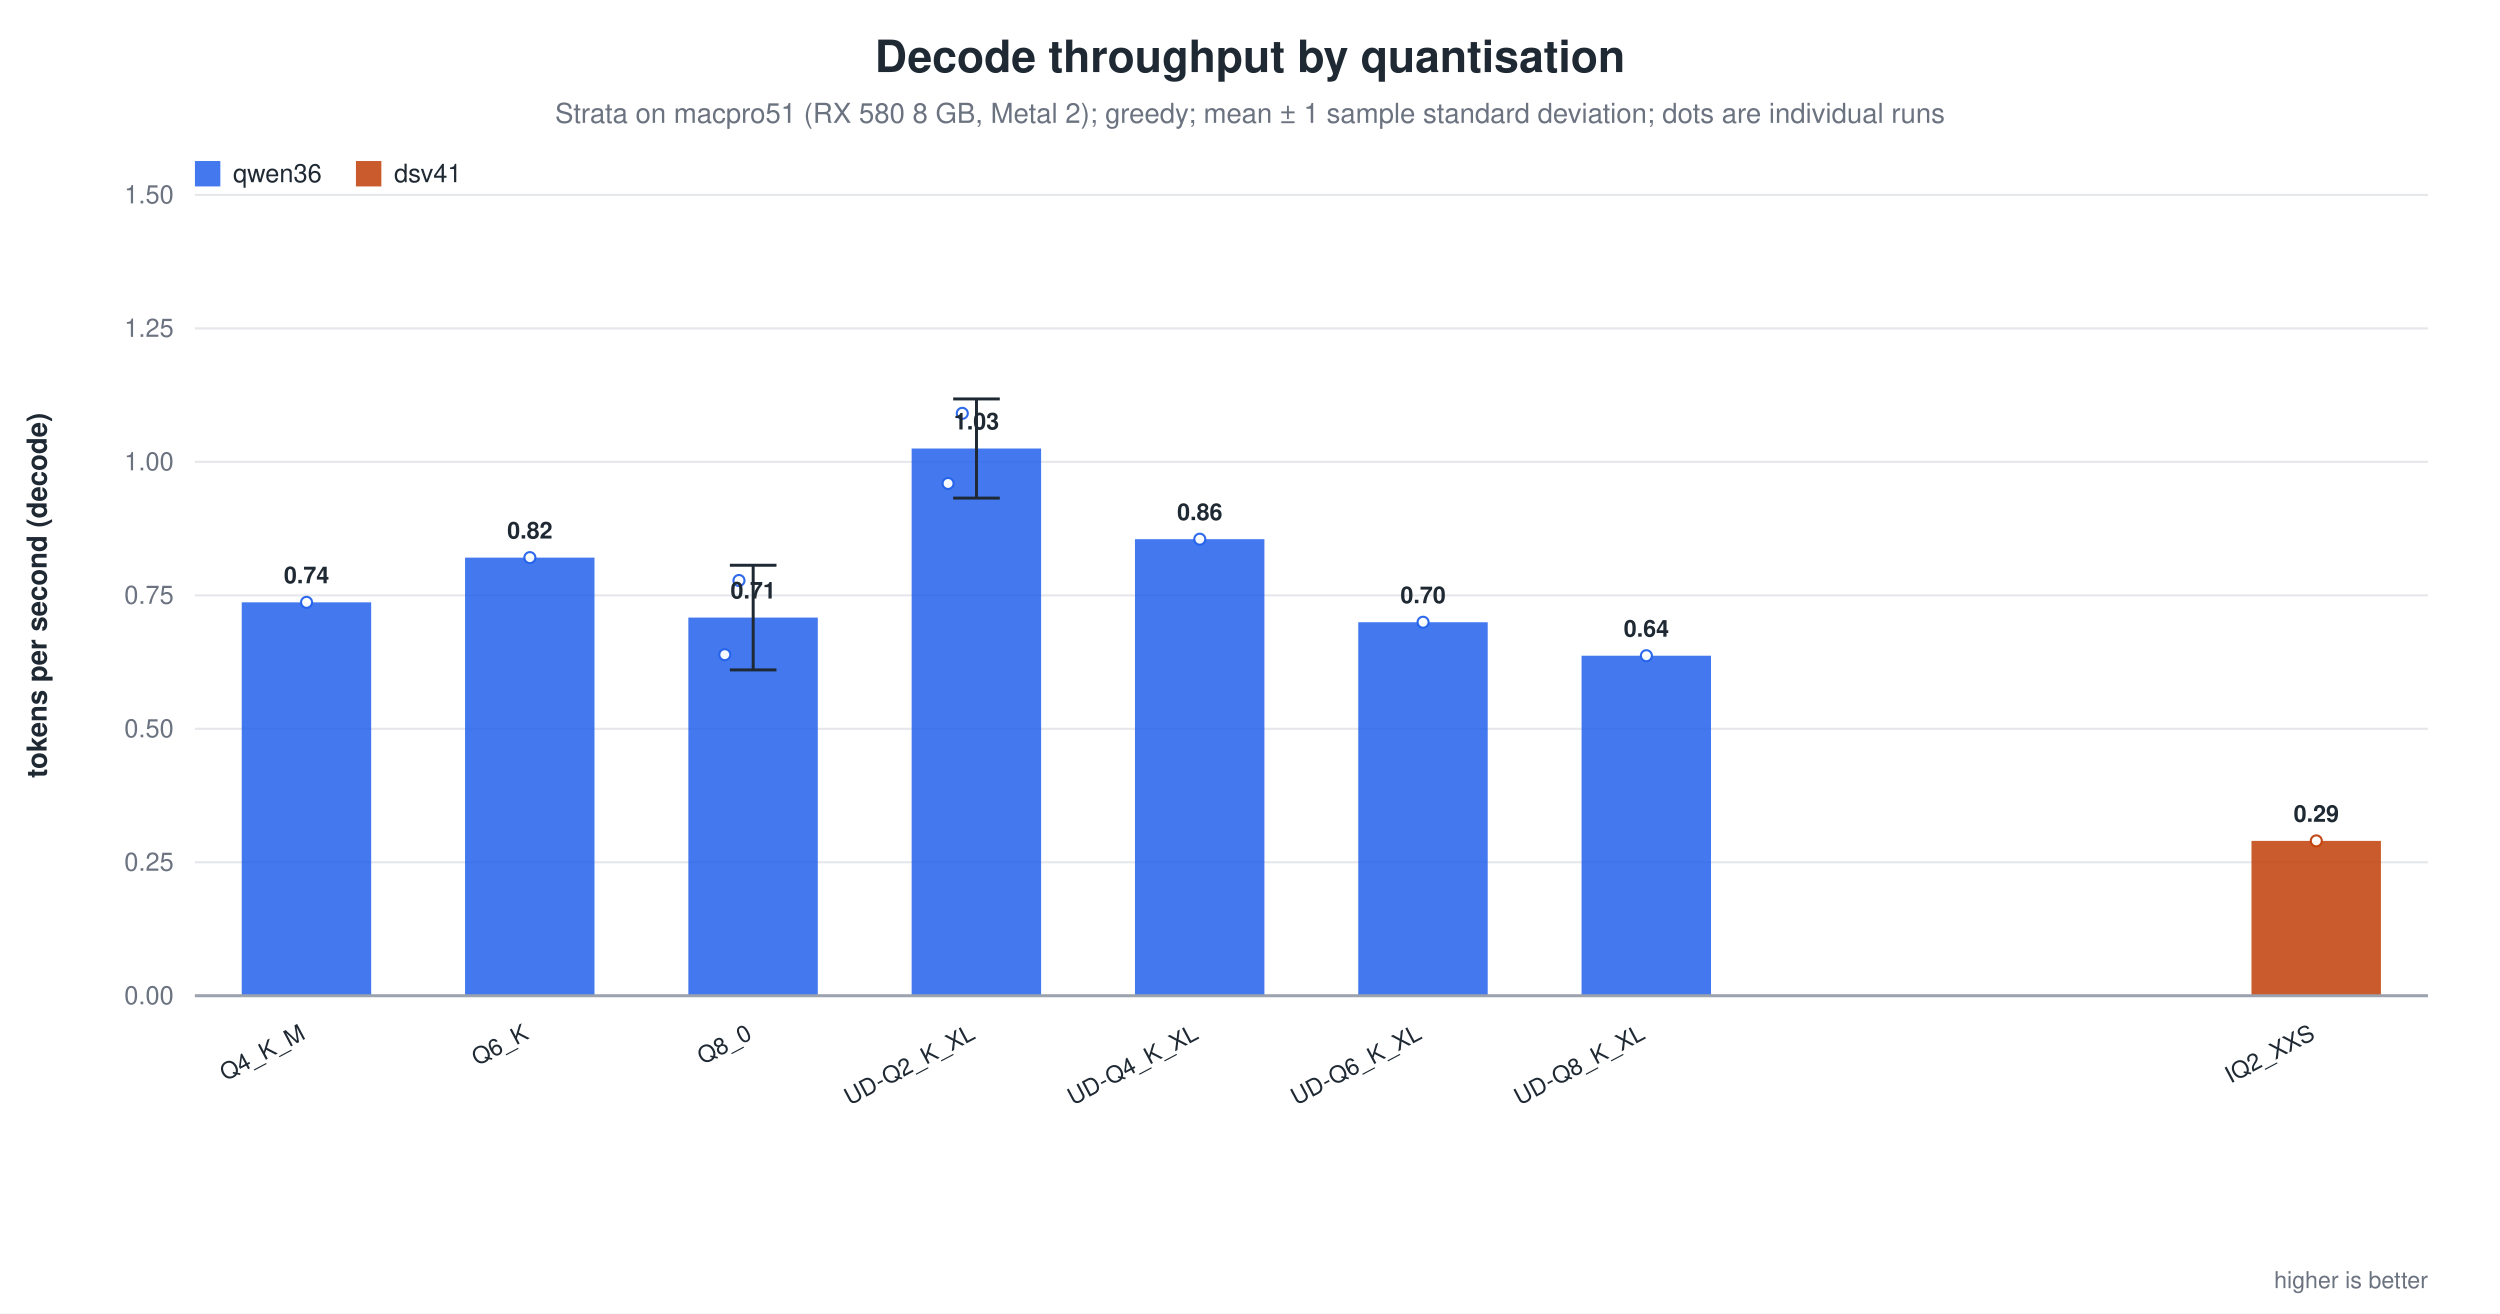
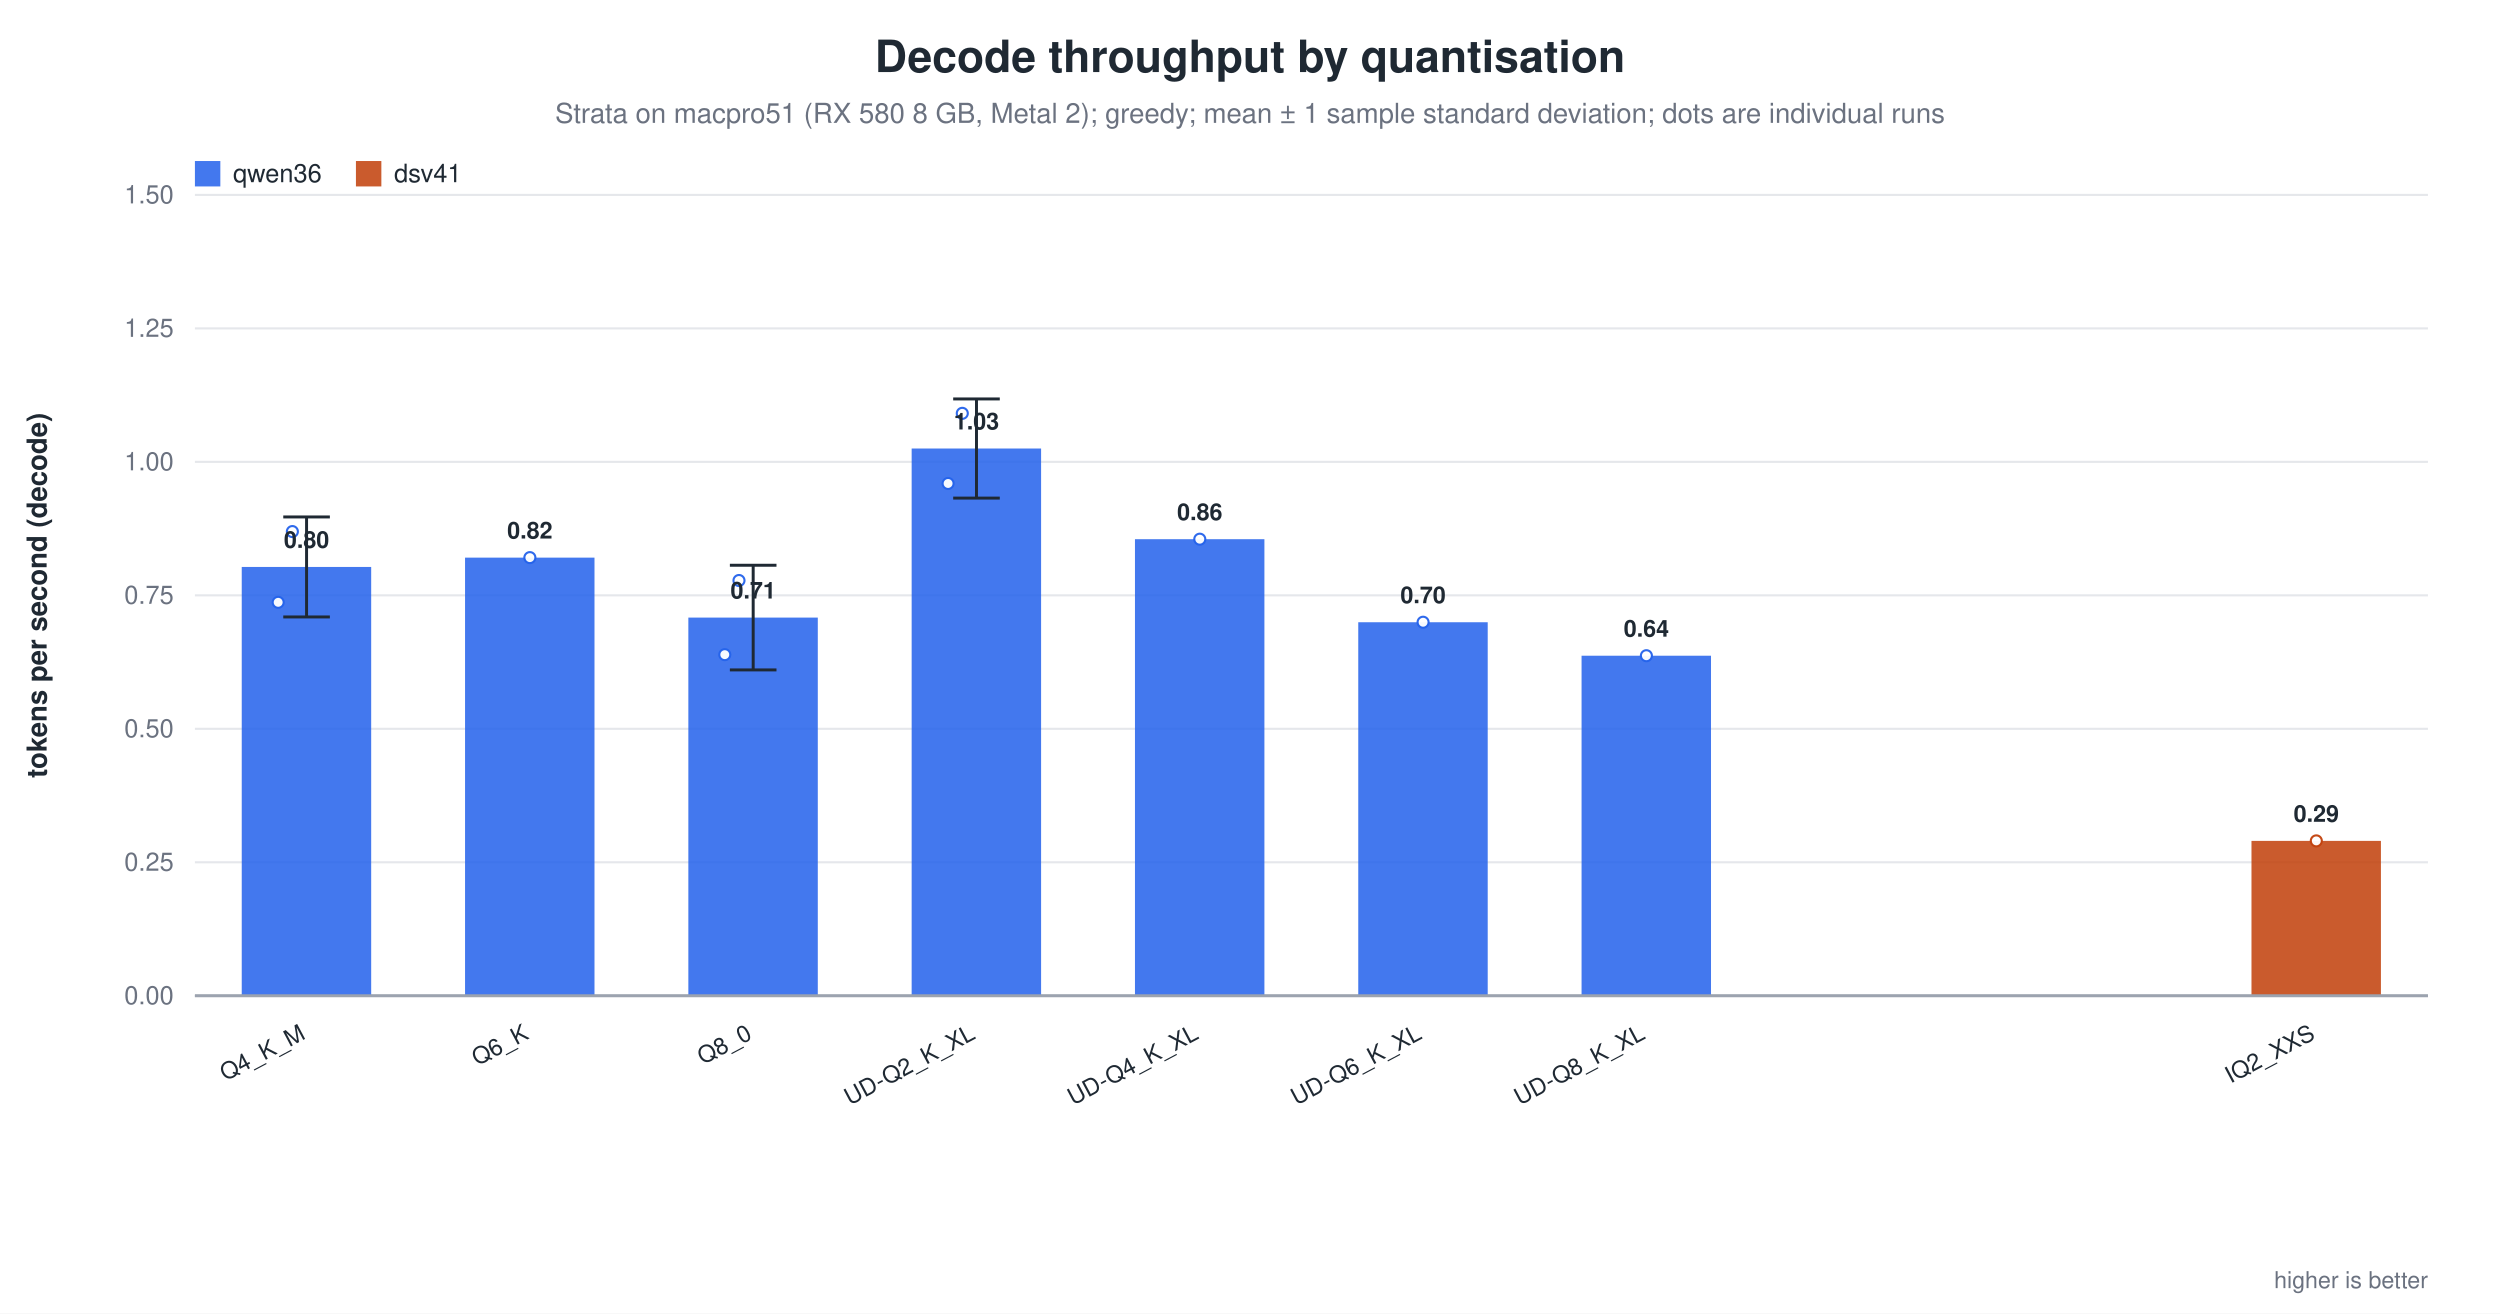
<svg xmlns="http://www.w3.org/2000/svg" width="1180" height="620" viewBox="0 0 1180 620" role="img" aria-label="Decode throughput by quantisation">
  <rect width="1180" height="620" fill="white" />
  <text x="590.0" y="34" text-anchor="middle" font-family="Helvetica, Arial, sans-serif" font-size="21" font-weight="600" fill="#1f2933">Decode throughput by quantisation</text>
  <text x="590.0" y="58" text-anchor="middle" font-family="Helvetica, Arial, sans-serif" font-size="13" fill="#6b7280">Strata on macpro51 (RX 580 8 GB, Metal 2); greedy; mean ± 1 sample standard deviation; dots are individual runs</text>
  <line x1="92.0" y1="470.0" x2="1146.0" y2="470.0" stroke="#9ca3af" stroke-width="1.0" />
  <text x="82.0" y="474.0" text-anchor="end" font-family="Helvetica, Arial, sans-serif" font-size="12" fill="#6b7280" font-weight="400">0.00</text>
  <line x1="92.0" y1="407.0" x2="1146.0" y2="407.0" stroke="#e5e7eb" stroke-width="1.0" />
  <text x="82.0" y="411.0" text-anchor="end" font-family="Helvetica, Arial, sans-serif" font-size="12" fill="#6b7280" font-weight="400">0.25</text>
  <line x1="92.0" y1="344.0" x2="1146.0" y2="344.0" stroke="#e5e7eb" stroke-width="1.0" />
  <text x="82.0" y="348.0" text-anchor="end" font-family="Helvetica, Arial, sans-serif" font-size="12" fill="#6b7280" font-weight="400">0.50</text>
  <line x1="92.0" y1="281.0" x2="1146.0" y2="281.0" stroke="#e5e7eb" stroke-width="1.0" />
  <text x="82.0" y="285.0" text-anchor="end" font-family="Helvetica, Arial, sans-serif" font-size="12" fill="#6b7280" font-weight="400">0.75</text>
  <line x1="92.0" y1="218.0" x2="1146.0" y2="218.0" stroke="#e5e7eb" stroke-width="1.0" />
  <text x="82.0" y="222.0" text-anchor="end" font-family="Helvetica, Arial, sans-serif" font-size="12" fill="#6b7280" font-weight="400">1.00</text>
  <line x1="92.0" y1="155.0" x2="1146.0" y2="155.0" stroke="#e5e7eb" stroke-width="1.0" />
  <text x="82.0" y="159.0" text-anchor="end" font-family="Helvetica, Arial, sans-serif" font-size="12" fill="#6b7280" font-weight="400">1.25</text>
  <line x1="92.0" y1="92.0" x2="1146.0" y2="92.0" stroke="#e5e7eb" stroke-width="1.0" />
  <text x="82.0" y="96.0" text-anchor="end" font-family="Helvetica, Arial, sans-serif" font-size="12" fill="#6b7280" font-weight="400">1.50</text>
  <text x="22.0" y="281.0" text-anchor="middle" font-family="Helvetica, Arial, sans-serif" font-size="13" fill="#1f2933" font-weight="600" transform="rotate(-90.0 22.0 281.0)">tokens per second (decode)</text>
-   <rect x="114.1" y="284.3" width="61.1" height="185.7" fill="#2563eb" opacity="0.86" />
-   <circle cx="144.7" cy="284.3" r="2.6" fill="white" stroke="#2563eb" stroke-width="1.0" opacity="0.95" />
-   <text x="144.7" y="275.3" text-anchor="middle" font-family="Helvetica, Arial, sans-serif" font-size="11" fill="#1f2933" font-weight="600">0.74</text>
+   <rect x="114.1" y="267.6" width="61.1" height="202.4" fill="#2563eb" opacity="0.86" />
+   <line x1="144.7" y1="244.0" x2="144.7" y2="291.2" stroke="#1f2933" stroke-width="1.4" />
+   <line x1="133.7" y1="244.0" x2="155.7" y2="244.0" stroke="#1f2933" stroke-width="1.4" />
+   <line x1="133.7" y1="291.2" x2="155.7" y2="291.2" stroke="#1f2933" stroke-width="1.4" />
+   <circle cx="131.3" cy="284.3" r="2.6" fill="white" stroke="#2563eb" stroke-width="1.0" opacity="0.95" />
+   <circle cx="138.0" cy="250.9" r="2.6" fill="white" stroke="#2563eb" stroke-width="1.0" opacity="0.95" />
+   <text x="144.7" y="258.6" text-anchor="middle" font-family="Helvetica, Arial, sans-serif" font-size="11" fill="#1f2933" font-weight="600">0.80</text>
  <text x="144.7" y="490.0" text-anchor="end" font-family="Helvetica, Arial, sans-serif" font-size="11" fill="#1f2933" font-weight="500" transform="rotate(-28.0 144.7 490.0)">Q4_K_M</text>
  <rect x="219.5" y="263.2" width="61.1" height="206.8" fill="#2563eb" opacity="0.86" />
  <circle cx="250.1" cy="263.2" r="2.6" fill="white" stroke="#2563eb" stroke-width="1.0" opacity="0.95" />
  <text x="250.1" y="254.2" text-anchor="middle" font-family="Helvetica, Arial, sans-serif" font-size="11" fill="#1f2933" font-weight="600">0.82</text>
  <text x="250.1" y="490.0" text-anchor="end" font-family="Helvetica, Arial, sans-serif" font-size="11" fill="#1f2933" font-weight="500" transform="rotate(-28.0 250.1 490.0)">Q6_K</text>
  <rect x="324.9" y="291.5" width="61.1" height="178.5" fill="#2563eb" opacity="0.86" />
  <line x1="355.5" y1="266.8" x2="355.5" y2="316.2" stroke="#1f2933" stroke-width="1.4" />
  <line x1="344.5" y1="266.8" x2="366.5" y2="266.8" stroke="#1f2933" stroke-width="1.4" />
  <line x1="344.5" y1="316.2" x2="366.5" y2="316.2" stroke="#1f2933" stroke-width="1.4" />
  <circle cx="342.1" cy="309.0" r="2.6" fill="white" stroke="#2563eb" stroke-width="1.0" opacity="0.95" />
  <circle cx="348.8" cy="274.0" r="2.6" fill="white" stroke="#2563eb" stroke-width="1.0" opacity="0.95" />
  <text x="355.5" y="282.5" text-anchor="middle" font-family="Helvetica, Arial, sans-serif" font-size="11" fill="#1f2933" font-weight="600">0.71</text>
  <text x="355.5" y="490.0" text-anchor="end" font-family="Helvetica, Arial, sans-serif" font-size="11" fill="#1f2933" font-weight="500" transform="rotate(-28.0 355.5 490.0)">Q8_0</text>
  <rect x="430.3" y="211.7" width="61.1" height="258.3" fill="#2563eb" opacity="0.86" />
  <line x1="460.9" y1="188.3" x2="460.9" y2="235.1" stroke="#1f2933" stroke-width="1.4" />
  <line x1="449.9" y1="188.3" x2="471.9" y2="188.3" stroke="#1f2933" stroke-width="1.4" />
  <line x1="449.9" y1="235.1" x2="471.9" y2="235.1" stroke="#1f2933" stroke-width="1.4" />
  <circle cx="447.5" cy="228.2" r="2.6" fill="white" stroke="#2563eb" stroke-width="1.0" opacity="0.95" />
  <circle cx="454.2" cy="195.1" r="2.6" fill="white" stroke="#2563eb" stroke-width="1.0" opacity="0.95" />
  <text x="460.9" y="202.7" text-anchor="middle" font-family="Helvetica, Arial, sans-serif" font-size="11" fill="#1f2933" font-weight="600">1.03</text>
  <text x="460.9" y="490.0" text-anchor="end" font-family="Helvetica, Arial, sans-serif" font-size="11" fill="#1f2933" font-weight="500" transform="rotate(-28.0 460.9 490.0)">UD-Q2_K_XL</text>
  <rect x="535.7" y="254.5" width="61.1" height="215.5" fill="#2563eb" opacity="0.86" />
  <circle cx="566.3" cy="254.5" r="2.6" fill="white" stroke="#2563eb" stroke-width="1.0" opacity="0.95" />
  <text x="566.3" y="245.5" text-anchor="middle" font-family="Helvetica, Arial, sans-serif" font-size="11" fill="#1f2933" font-weight="600">0.86</text>
  <text x="566.3" y="490.0" text-anchor="end" font-family="Helvetica, Arial, sans-serif" font-size="11" fill="#1f2933" font-weight="500" transform="rotate(-28.0 566.3 490.0)">UD-Q4_K_XL</text>
  <rect x="641.1" y="293.7" width="61.1" height="176.3" fill="#2563eb" opacity="0.86" />
  <circle cx="671.7" cy="293.7" r="2.6" fill="white" stroke="#2563eb" stroke-width="1.0" opacity="0.95" />
  <text x="671.7" y="284.7" text-anchor="middle" font-family="Helvetica, Arial, sans-serif" font-size="11" fill="#1f2933" font-weight="600">0.70</text>
  <text x="671.7" y="490.0" text-anchor="end" font-family="Helvetica, Arial, sans-serif" font-size="11" fill="#1f2933" font-weight="500" transform="rotate(-28.0 671.7 490.0)">UD-Q6_K_XL</text>
  <rect x="746.5" y="309.5" width="61.1" height="160.5" fill="#2563eb" opacity="0.86" />
  <circle cx="777.1" cy="309.5" r="2.6" fill="white" stroke="#2563eb" stroke-width="1.0" opacity="0.95" />
  <text x="777.1" y="300.5" text-anchor="middle" font-family="Helvetica, Arial, sans-serif" font-size="11" fill="#1f2933" font-weight="600">0.64</text>
  <text x="777.1" y="490.0" text-anchor="end" font-family="Helvetica, Arial, sans-serif" font-size="11" fill="#1f2933" font-weight="500" transform="rotate(-28.0 777.1 490.0)">UD-Q8_K_XL</text>
  <rect x="1062.7" y="396.9" width="61.1" height="73.1" fill="#c2410c" opacity="0.86" />
  <circle cx="1093.3" cy="396.9" r="2.6" fill="white" stroke="#c2410c" stroke-width="1.0" opacity="0.95" />
  <text x="1093.3" y="387.9" text-anchor="middle" font-family="Helvetica, Arial, sans-serif" font-size="11" fill="#1f2933" font-weight="600">0.29</text>
  <text x="1093.3" y="490.0" text-anchor="end" font-family="Helvetica, Arial, sans-serif" font-size="11" fill="#1f2933" font-weight="500" transform="rotate(-28.0 1093.3 490.0)">IQ2_XXS</text>
  <line x1="92.0" y1="470.0" x2="1146.0" y2="470.0" stroke="#9ca3af" stroke-width="1.4" />
  <rect x="92.0" y="76.0" width="12.0" height="12.0" fill="#2563eb" opacity="0.86" />
  <text x="110.0" y="86.0" text-anchor="start" font-family="Helvetica, Arial, sans-serif" font-size="12" fill="#1f2933" font-weight="500">qwen36</text>
  <rect x="168.0" y="76.0" width="12.0" height="12.0" fill="#c2410c" opacity="0.86" />
  <text x="186.0" y="86.0" text-anchor="start" font-family="Helvetica, Arial, sans-serif" font-size="12" fill="#1f2933" font-weight="500">dsv41</text>
  <text x="1146.0" y="608.0" text-anchor="end" font-family="Helvetica, Arial, sans-serif" font-size="11" fill="#6b7280" font-weight="400">higher is better</text>
</svg>
